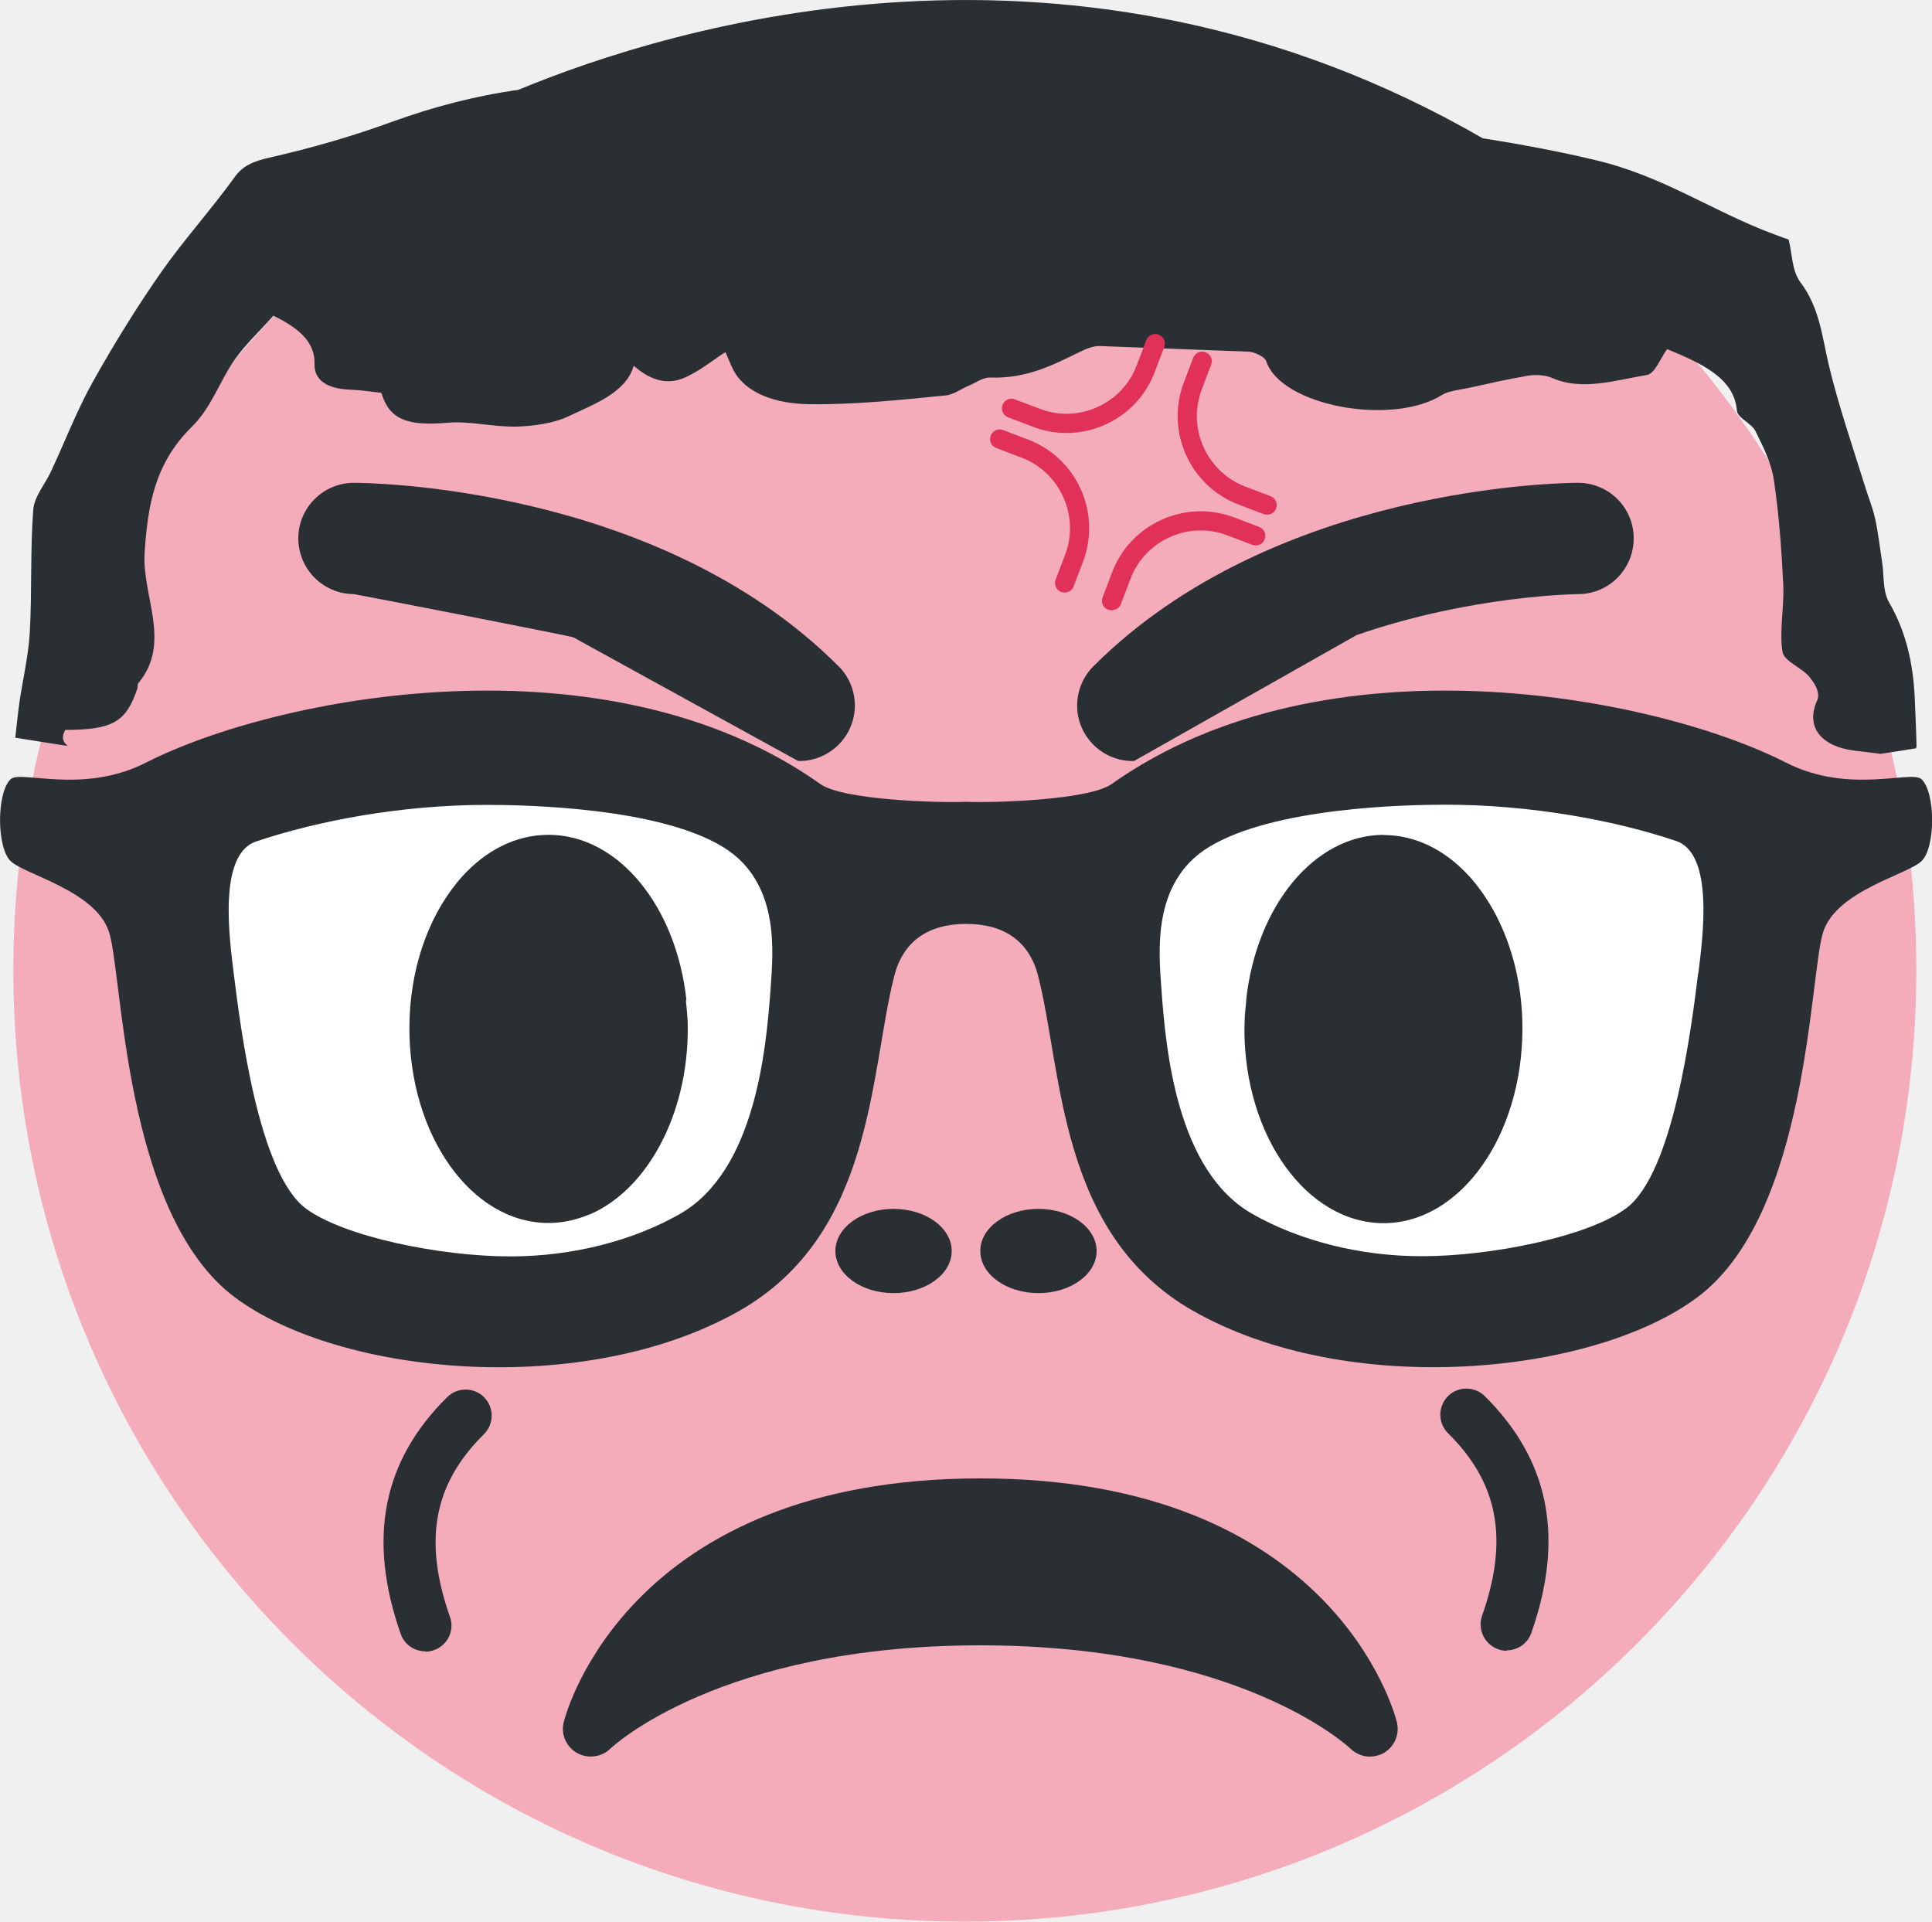
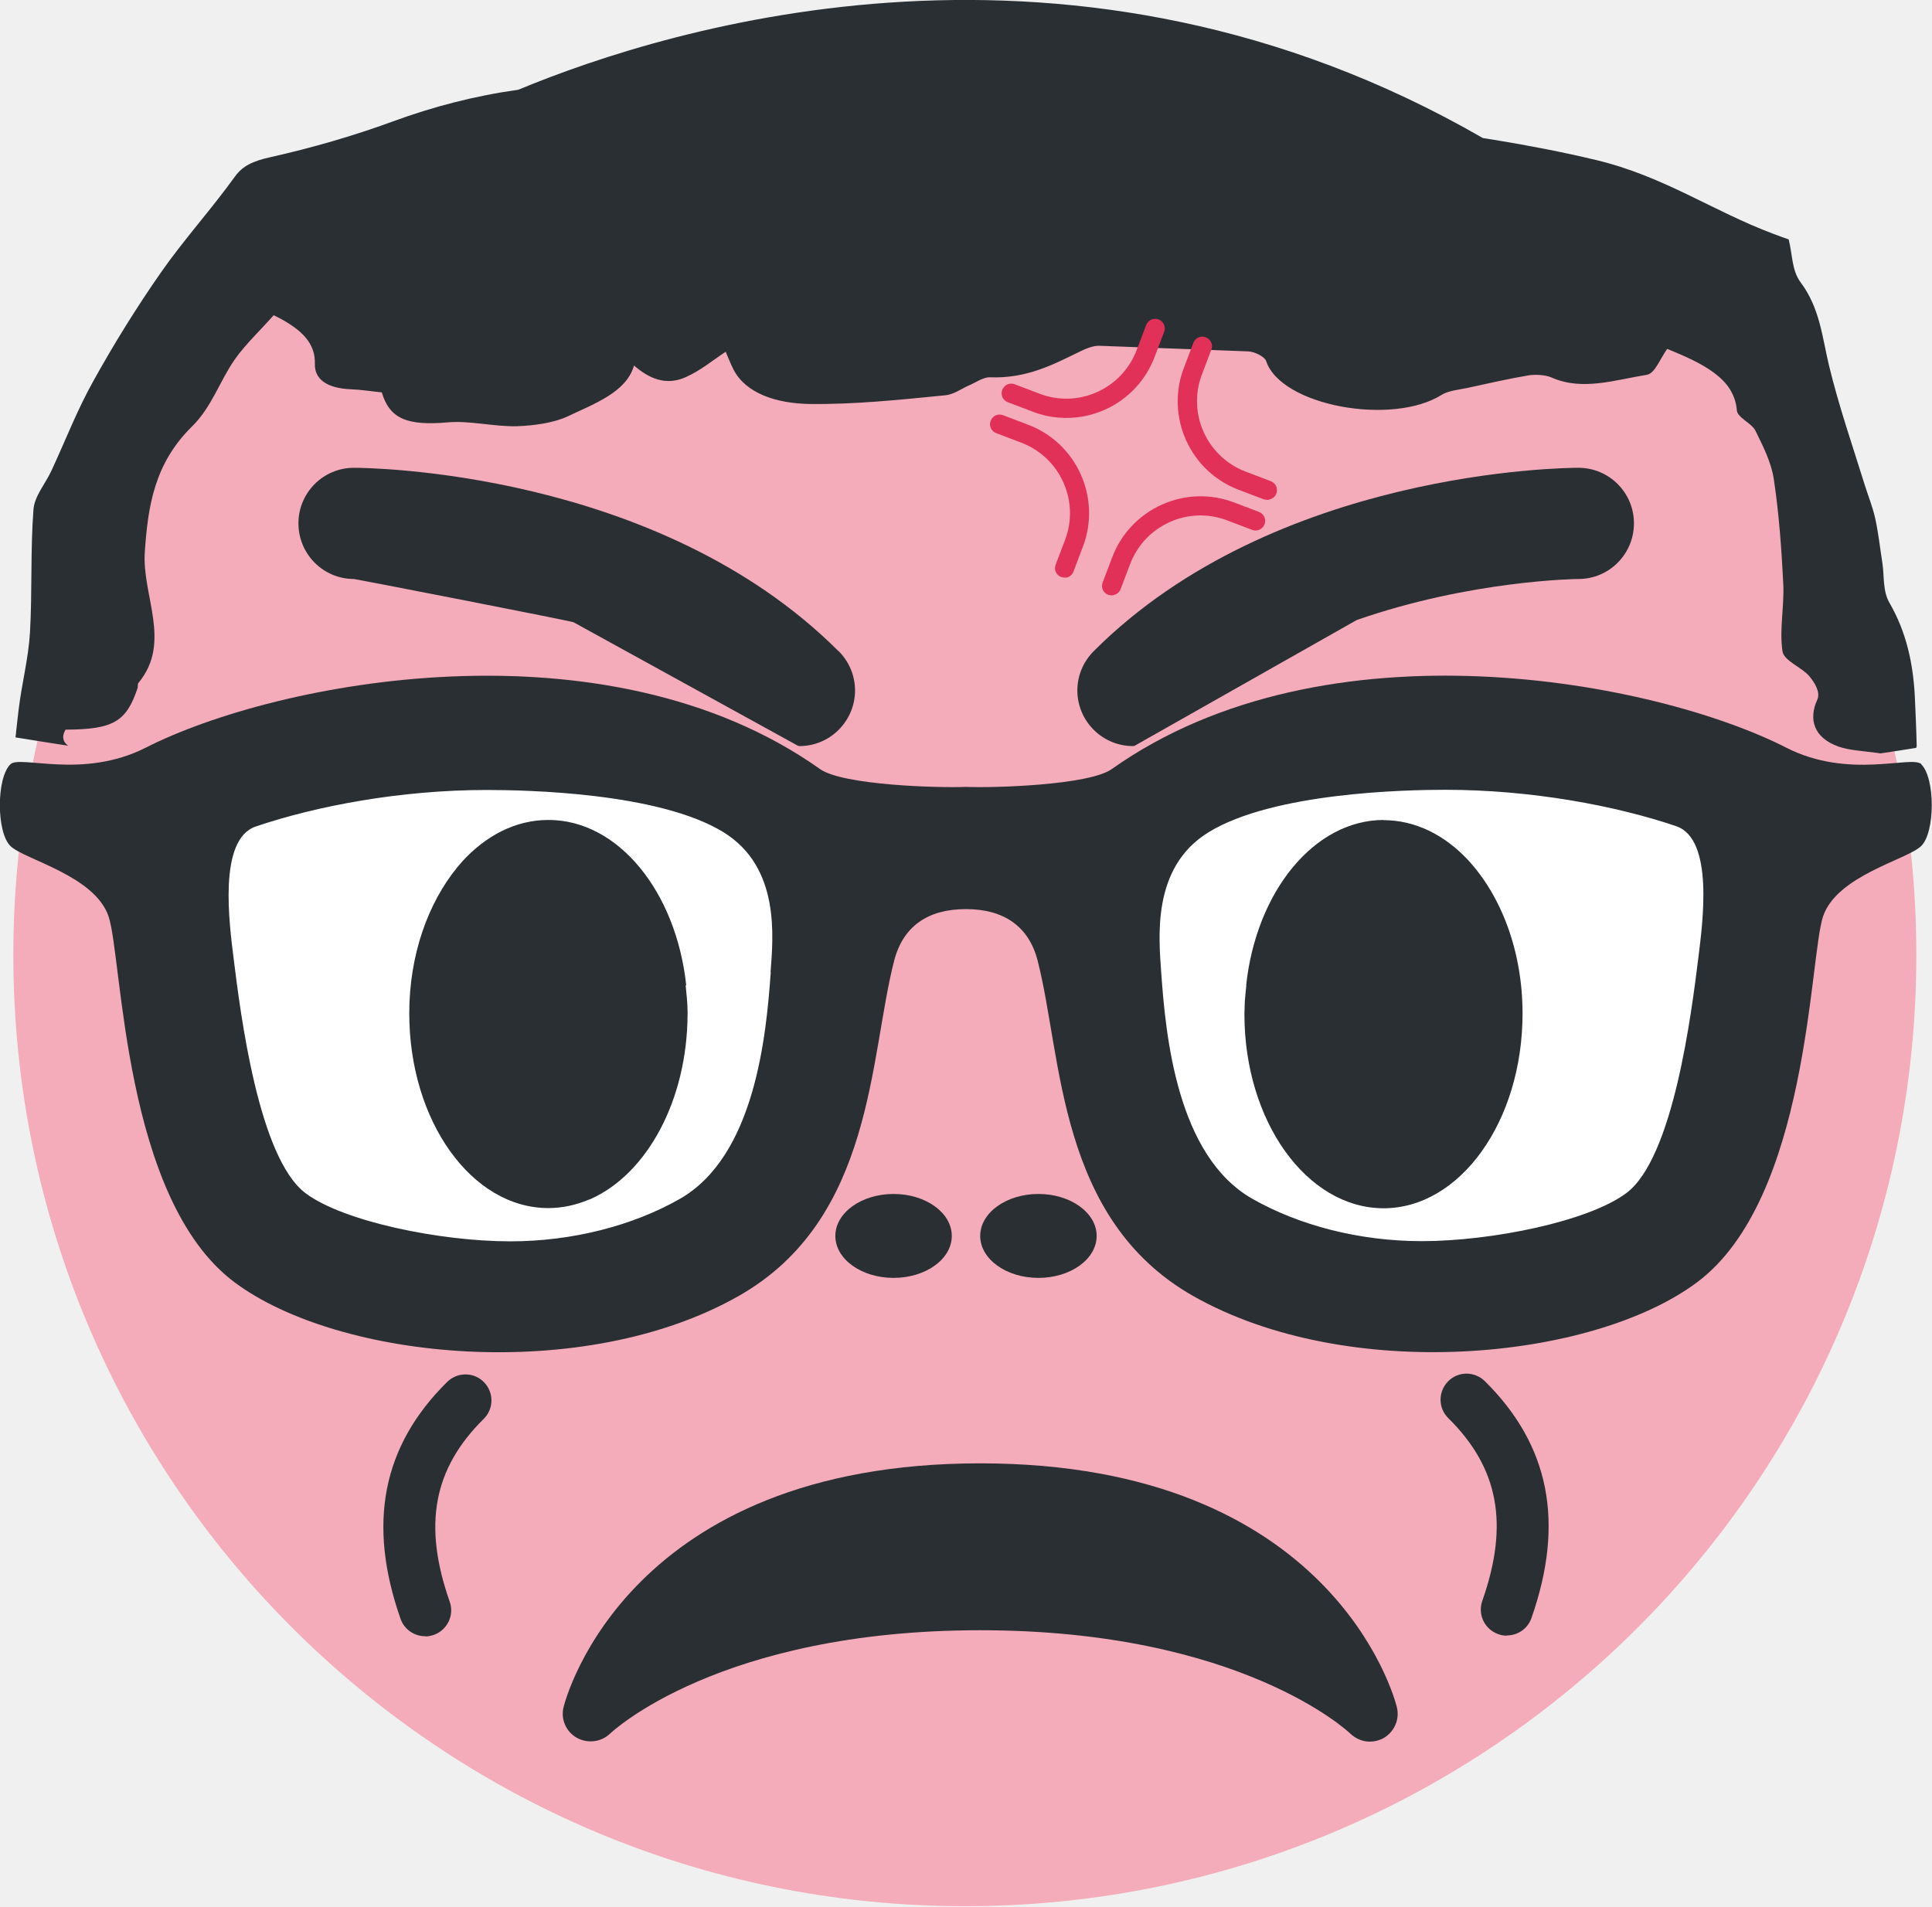
- <svg xmlns="http://www.w3.org/2000/svg" id="Layer_1" data-name="Layer 1" viewBox="0 0 100 99.45">
+ <svg xmlns="http://www.w3.org/2000/svg" id="uuid-a8cc3e28-f7ef-4116-b197-5124e238a27f" data-name="Layer 1" viewBox="0 0 99.89 98.58">
  <defs>
    <style>
-       .cls-1 {
+       .uuid-45216de8-361e-4de0-bcad-72702c94b6dc {
        fill: #fff;
      }

-       .cls-2 {
+       .uuid-1fcbc85b-0539-4baa-b84b-7d7aba5c8126 {
        fill: #2a2f33;
      }

-       .cls-3 {
+       .uuid-61a34df5-88d3-425e-83fe-0b9228e8fa42 {
        fill: #f4abba;
      }

-       .cls-4 {
+       .uuid-00aae4f5-7720-4550-9584-6534176fe6e7 {
        fill: #231f20;
      }

-       .cls-5 {
+       .uuid-d23891c5-eef3-412b-ae58-17e6fd90d7f0 {
        fill: #e13158;
      }

-       .cls-6 {
+       .uuid-e58a8525-a14c-404e-8501-25c02206c8ea {
        fill: #5caade;
        opacity: .28;
      }
    </style>
  </defs>
-   <path class="cls-3" d="m99.19,50.21c0,27.2-22.05,49.25-49.25,49.25S.69,77.41.69,50.21,22.75.96,49.94.96s49.25,22.05,49.25,49.25" />
+   <path class="uuid-61a34df5-88d3-425e-83fe-0b9228e8fa42" d="m99.08,49.38c0,27.17-22.02,49.19-49.19,49.19S.69,76.55.69,49.38,22.72.19,49.89.19s49.19,22.03,49.19,49.19" />
  <g>
-     <ellipse class="cls-2" cx="53.75" cy="64.75" rx="3.01" ry="2.18" />
-     <ellipse class="cls-2" cx="46.25" cy="64.75" rx="3.01" ry="2.18" />
+     <ellipse class="uuid-1fcbc85b-0539-4baa-b84b-7d7aba5c8126" cx="53.69" cy="63.91" rx="3.01" ry="2.17" />
+     <ellipse class="uuid-1fcbc85b-0539-4baa-b84b-7d7aba5c8126" cx="46.2" cy="63.91" rx="3.01" ry="2.17" />
  </g>
  <g>
-     <path class="cls-2" d="m77.99,85.44c-.15,0-.3-.02-.45-.08-.7-.25-1.07-1.02-.83-1.72,1.39-3.96.85-6.88-1.76-9.46-.53-.52-.53-1.38-.01-1.91.52-.53,1.38-.53,1.91-.01,3.35,3.32,4.14,7.33,2.41,12.26-.19.55-.72.9-1.27.9Z" />
-     <path class="cls-2" d="m22.01,85.47c-.56,0-1.08-.35-1.27-.9-1.73-4.94-.94-8.95,2.41-12.26.53-.52,1.38-.52,1.91.01.52.53.52,1.38-.01,1.91-2.61,2.58-3.15,5.5-1.76,9.46.25.7-.12,1.47-.83,1.72-.15.05-.3.08-.45.08Z" />
+     <path class="uuid-1fcbc85b-0539-4baa-b84b-7d7aba5c8126" d="m77.91,84.58c-.15,0-.3-.02-.45-.08-.7-.25-1.07-1.01-.82-1.72,1.39-3.96.85-6.87-1.76-9.45-.53-.52-.53-1.37-.01-1.9.52-.53,1.37-.53,1.9-.01,3.35,3.31,4.14,7.32,2.41,12.25-.19.55-.71.9-1.27.9Z" />
+     <path class="uuid-1fcbc85b-0539-4baa-b84b-7d7aba5c8126" d="m21.98,84.61c-.56,0-1.08-.35-1.27-.9-1.73-4.93-.94-8.94,2.41-12.25.53-.52,1.38-.52,1.9.01.52.53.52,1.38-.01,1.9-2.61,2.58-3.15,5.49-1.76,9.45.25.7-.12,1.47-.82,1.72-.15.05-.3.08-.45.08Z" />
  </g>
-   <path class="cls-2" d="m34.16,63.31c.71,0,1.4-.15,2.05-.42-.65.27-1.34.42-2.06.42,0,0,0,0,0,0Z" />
-   <path class="cls-2" d="m36.37,62.82s-.05.02-.07.03c.02,0,.05-.02.07-.03Z" />
-   <path class="cls-2" d="m41.36,53.22s0-.06,0-.09c0,.03,0,.07,0,.1,0,0,0-.01,0-.02Z" />
-   <path class="cls-2" d="m29.45,45.66s.03-.04.05-.06c-.02.02-.03.04-.05.06Z" />
-   <path class="cls-2" d="m43.4,34.48c-9.38-9.38-24.44-9.49-25.08-9.49-1.59,0-2.88,1.29-2.88,2.87,0,1.59,1.28,2.88,2.87,2.89.08,0,11.4,2.2,11.37,2.24l11.6,6.38s.05.02.08.02c.74,0,1.47-.28,2.04-.84,1.13-1.13,1.13-2.95,0-4.07Z" />
-   <path class="cls-6" d="m36.3,62.85s-.06.02-.09.03c.03-.01.06-.02.09-.03Z" />
-   <path class="cls-6" d="m41.36,53.14c0-.46-.03-.92-.08-1.37,0,0-.02,0-.03,0,.05.45.1.9.1,1.37Z" />
-   <path class="cls-6" d="m36.37,62.82c2.9-1.3,4.99-5.09,4.99-9.56,0,0,0-.01,0-.02,0,4.48-2.1,8.28-4.99,9.58Z" />
-   <path class="cls-6" d="m29.5,45.59c.06-.07.12-.14.18-.21-.06.07-.12.14-.18.21Z" />
-   <path class="cls-6" d="m26.96,53.22c0-3.03.97-5.72,2.49-7.57-1.53,1.84-2.5,4.56-2.5,7.6,0,5.55,3.23,10.05,7.2,10.05,0,0,0,0,0,0-3.98,0-7.2-4.51-7.2-10.08Z" />
-   <path class="cls-2" d="m81.68,24.99c-.64,0-15.7.11-25.08,9.49-1.13,1.13-1.13,2.95,0,4.07.56.56,1.3.84,2.04.84.03,0,.06-.01.09-.02l11.49-6.5c5.93-2.06,11.39-2.12,11.47-2.12,1.59,0,2.87-1.3,2.87-2.89,0-1.59-1.29-2.87-2.88-2.87Z" />
-   <path class="cls-2" d="m58.65,53.26c0-.22,0-.44.02-.65-.02.2-.03.41-.03.62,0,5.57,3.22,10.08,7.2,10.08,0,0,0,0,0,0-3.98,0-7.2-4.5-7.2-10.05Z" />
-   <path class="cls-6" d="m58.73,51.77c-.03.28-.05.56-.06.84.02-.28.05-.56.08-.84,0,0,0,0-.01,0Z" />
-   <path class="cls-6" d="m73.04,53.22c0,5.57-3.22,10.08-7.19,10.08,0,0,0,0,0,0,3.98,0,7.2-4.5,7.2-10.05,0-3.26-1.12-6.16-2.84-7.99,0,0,0,0,0,0,1.71,1.84,2.83,4.71,2.83,7.96Z" />
-   <path class="cls-2" d="m99.2,38.66c-.02-.89-.06-1.77-.1-2.66-.09-1.66-.43-3.28-1.31-4.8-.36-.62-.26-1.39-.37-2.09-.12-.76-.2-1.54-.37-2.29-.13-.58-.37-1.15-.54-1.72-.64-2.06-1.35-4.11-1.85-6.2-.35-1.47-.47-2.96-1.47-4.29-.45-.61-.41-1.41-.61-2.21-.15-.05-.46-.16-.77-.28-3.17-1.18-5.71-3-9.22-3.83-1.71-.41-3.48-.75-5.26-1.04-.19-.03-.39-.06-.58-.09C55.6-5.06,34.76,1.36,26.83,4.65c-2.28.32-4.42.89-6.5,1.64-2.02.74-4.15,1.36-6.35,1.86-.9.2-1.43.45-1.83,1.01-1.21,1.68-2.65,3.27-3.83,4.96-1.27,1.82-2.42,3.69-3.48,5.58-.86,1.53-1.47,3.14-2.2,4.7-.31.67-.87,1.3-.92,1.99-.16,2.11-.06,4.25-.18,6.37-.08,1.35-.43,2.67-.59,4.01-.04.35-.08.7-.12,1.05-.01.12-.02.24-.04.36.91.15,1.81.29,2.72.43-.19-.15-.27-.31-.25-.5.01-.1.05-.21.12-.33,2.47-.01,3.14-.41,3.73-2.14.03-.09-.01-.21.05-.28,1.76-2.11.15-4.55.33-6.82.16-2.3.48-4.52,2.43-6.44,1.04-1.02,1.43-2.35,2.23-3.49.56-.79,1.33-1.51,2-2.27,1.55.75,2.16,1.51,2.13,2.52-.02.77.59,1.27,1.88,1.31.53.02,1.07.11,1.58.16.41,1.39,1.35,1.73,3.43,1.55,1.13-.1,2.4.23,3.58.2.9-.03,1.91-.18,2.6-.5,1.42-.67,3.06-1.26,3.45-2.65.76.66,1.64,1.07,2.68.6.76-.35,1.35-.84,2.07-1.31.13.29.25.62.41.93.64,1.23,2.23,1.75,3.93,1.77,2.35.03,4.7-.22,7.03-.45.45-.04.83-.35,1.25-.52.35-.15.72-.42,1.07-.41,1.9.07,3.26-.65,4.66-1.33.29-.14.68-.31,1-.3,2.57.1,5.14.19,7.71.29.34.01.86.28.93.49.75,2.32,6.52,3.38,9.1,1.75.32-.2.87-.26,1.32-.35,1.05-.23,2.1-.47,3.16-.65.38-.06.9-.02,1.19.11,1.58.71,3.31.12,4.93-.14.42-.07.69-.85,1.05-1.34,1.8.74,3.48,1.51,3.61,3.18.03.38.77.67.96,1.06.4.81.82,1.64.95,2.5.27,1.79.4,3.61.49,5.42.06,1.16-.21,2.36-.04,3.5.07.49,1.01.83,1.39,1.3.29.35.58.83.41,1.21-.46,1-.2,1.97,1.11,2.43.52.18,1.18.22,1.88.31.09.01.18.02.27.04,0,0,0,0,0,0,.62-.09,1.24-.19,1.86-.29,0-.02,0-.04,0-.07Z" />
-   <path class="cls-2" d="m72.3,89.13c-.13-.52-3.36-12.61-21.56-12.61s-21.43,12.1-21.56,12.61c-.16.63.12,1.27.68,1.6.56.31,1.26.23,1.73-.22.05-.05,5.63-5.35,19.15-5.35s19.1,5.29,19.15,5.34c.28.27.65.42,1.01.42.24,0,.49-.06.71-.18.56-.32.85-.98.69-1.6Z" />
+   <path class="uuid-1fcbc85b-0539-4baa-b84b-7d7aba5c8126" d="m34.12,62.47c.71,0,1.4-.15,2.05-.42-.65.27-1.34.42-2.05.42,0,0,0,0,0,0Z" />
+   <path class="uuid-1fcbc85b-0539-4baa-b84b-7d7aba5c8126" d="m36.33,61.99s-.04.02-.07.03c.02,0,.05-.02.07-.03Z" />
+   <path class="uuid-1fcbc85b-0539-4baa-b84b-7d7aba5c8126" d="m41.31,52.4s0-.06,0-.09c0,.03,0,.07,0,.1,0,0,0-.01,0-.02Z" />
+   <path class="uuid-1fcbc85b-0539-4baa-b84b-7d7aba5c8126" d="m29.41,44.84s.03-.04.05-.06c-.02.02-.03.04-.05.06Z" />
+   <path class="uuid-1fcbc85b-0539-4baa-b84b-7d7aba5c8126" d="m43.35,33.67c-9.37-9.37-24.42-9.48-25.05-9.48-1.59,0-2.87,1.29-2.87,2.87,0,1.59,1.28,2.88,2.87,2.88.08,0,11.39,2.2,11.36,2.24l11.59,6.38s.05.02.08.02c.74,0,1.47-.28,2.03-.84,1.13-1.13,1.13-2.94,0-4.07Z" />
+   <path class="uuid-e58a8525-a14c-404e-8501-25c02206c8ea" d="m36.26,62.02s-.06.02-.09.03c.03-.01.06-.02.09-.03Z" />
+   <path class="uuid-e58a8525-a14c-404e-8501-25c02206c8ea" d="m41.31,52.31c0-.46-.03-.92-.08-1.37,0,0-.02,0-.03,0,.05.45.1.9.1,1.37Z" />
+   <path class="uuid-e58a8525-a14c-404e-8501-25c02206c8ea" d="m36.33,61.99c2.89-1.3,4.99-5.08,4.99-9.55,0,0,0-.01,0-.02,0,4.48-2.1,8.27-4.99,9.57Z" />
+   <path class="uuid-e58a8525-a14c-404e-8501-25c02206c8ea" d="m29.47,44.78c.06-.07.12-.14.18-.21-.06.07-.12.14-.18.21Z" />
+   <path class="uuid-e58a8525-a14c-404e-8501-25c02206c8ea" d="m26.93,52.4c0-3.03.97-5.72,2.49-7.56-1.53,1.84-2.49,4.56-2.49,7.59,0,5.54,3.22,10.04,7.2,10.04,0,0,0,0,0,0-3.97,0-7.19-4.51-7.19-10.07Z" />
+   <path class="uuid-1fcbc85b-0539-4baa-b84b-7d7aba5c8126" d="m81.6,24.19c-.64,0-15.68.11-25.05,9.48-1.13,1.13-1.13,2.94,0,4.07.56.56,1.3.84,2.03.84.03,0,.06-.01.09-.02l11.48-6.5c5.92-2.06,11.37-2.12,11.46-2.12,1.59,0,2.87-1.29,2.87-2.88,0-1.59-1.29-2.87-2.87-2.87Z" />
+   <path class="uuid-1fcbc85b-0539-4baa-b84b-7d7aba5c8126" d="m58.59,52.43c0-.22,0-.44.02-.65-.02.2-.03.41-.03.62,0,5.56,3.22,10.07,7.19,10.07,0,0,0,0,0,0-3.97,0-7.19-4.5-7.19-10.04Z" />
+   <path class="uuid-e58a8525-a14c-404e-8501-25c02206c8ea" d="m58.67,50.94c-.03.28-.05.56-.06.84.02-.28.05-.56.08-.84,0,0,0,0-.01,0Z" />
+   <path class="uuid-e58a8525-a14c-404e-8501-25c02206c8ea" d="m72.96,52.4c0,5.56-3.22,10.07-7.19,10.07,0,0,0,0,0,0,3.97,0,7.2-4.49,7.2-10.04,0-3.26-1.11-6.15-2.84-7.99,0,0,0,0,0,0,1.71,1.84,2.83,4.7,2.83,7.95Z" />
+   <path class="uuid-1fcbc85b-0539-4baa-b84b-7d7aba5c8126" d="m99.1,38.62c-.02-.89-.06-1.77-.1-2.65-.09-1.66-.43-3.28-1.31-4.8-.36-.62-.26-1.39-.37-2.09-.12-.76-.2-1.53-.37-2.29-.13-.58-.36-1.15-.54-1.72-.64-2.06-1.35-4.11-1.85-6.19-.35-1.47-.47-2.96-1.47-4.29-.45-.61-.41-1.41-.61-2.21-.15-.05-.46-.16-.77-.28-3.16-1.18-5.7-3-9.21-3.83-1.71-.41-3.48-.75-5.25-1.04-.19-.03-.39-.06-.58-.09C55.54-5.05,34.72,1.35,26.8,4.64c-2.28.32-4.42.88-6.49,1.64-2.02.74-4.15,1.36-6.34,1.85-.9.2-1.43.45-1.83,1.01-1.21,1.68-2.65,3.27-3.82,4.95-1.27,1.82-2.42,3.68-3.47,5.57-.86,1.53-1.47,3.13-2.2,4.7-.31.66-.87,1.3-.92,1.99-.16,2.11-.06,4.25-.18,6.36-.08,1.35-.43,2.66-.59,4.01-.04.35-.08.7-.12,1.05-.01.12-.02.24-.04.36.91.15,1.81.29,2.72.43-.19-.15-.27-.31-.25-.5.01-.1.05-.21.12-.33,2.47-.01,3.14-.41,3.72-2.14.03-.09-.01-.21.05-.28,1.75-2.11.15-4.55.33-6.81.16-2.3.48-4.52,2.43-6.44,1.04-1.02,1.43-2.35,2.23-3.49.56-.79,1.33-1.51,2-2.27,1.55.75,2.16,1.51,2.13,2.52-.02.77.59,1.26,1.88,1.31.53.02,1.07.11,1.58.16.41,1.39,1.35,1.73,3.42,1.55,1.13-.1,2.39.23,3.57.2.9-.03,1.91-.18,2.6-.5,1.41-.67,3.06-1.26,3.45-2.64.76.66,1.64,1.07,2.68.6.76-.34,1.35-.84,2.06-1.31.13.29.25.62.41.93.64,1.23,2.22,1.74,3.92,1.77,2.35.03,4.69-.22,7.02-.45.45-.04.83-.34,1.25-.52.35-.15.72-.42,1.06-.41,1.9.07,3.26-.65,4.65-1.33.29-.14.68-.31,1-.3,2.57.1,5.14.19,7.7.29.34.01.86.28.93.49.75,2.32,6.52,3.38,9.09,1.75.32-.2.87-.26,1.32-.35,1.05-.23,2.1-.47,3.16-.65.38-.06.89-.02,1.19.11,1.58.71,3.31.12,4.93-.14.42-.07.69-.85,1.05-1.34,1.8.74,3.47,1.51,3.6,3.18.03.38.77.66.96,1.05.4.81.82,1.64.95,2.5.27,1.79.4,3.6.49,5.41.06,1.16-.21,2.36-.04,3.5.07.49,1.01.83,1.39,1.29.29.35.58.83.41,1.21-.46,1-.2,1.97,1.11,2.43.52.18,1.18.22,1.88.31.09.01.18.02.27.04,0,0,0,0,0,0,.62-.09,1.24-.19,1.86-.29,0-.02,0-.04,0-.07Z" />
+   <path class="uuid-1fcbc85b-0539-4baa-b84b-7d7aba5c8126" d="m72.22,88.27c-.13-.52-3.36-12.6-21.54-12.6-18.18,0-21.41,12.08-21.54,12.6-.16.62.12,1.27.68,1.59.56.31,1.26.23,1.73-.22.05-.05,5.62-5.34,19.13-5.34,13.51,0,19.08,5.29,19.13,5.34.28.27.64.42,1.01.42.24,0,.49-.06.71-.18.56-.32.85-.98.69-1.6Z" />
  <g>
-     <path class="cls-5" d="m56.09,22.33c-.87.16-1.77.09-2.62-.24l-1.29-.49c-.26-.1-.39-.38-.29-.64.1-.26.39-.39.64-.29l1.29.49c.97.37,2.03.34,2.98-.09s1.68-1.2,2.04-2.17l.49-1.29c.1-.26.39-.39.64-.29.26.1.39.39.29.64l-.49,1.29c-.46,1.22-1.37,2.19-2.57,2.73-.36.16-.74.28-1.12.35Z" />
-     <path class="cls-5" d="m65.68,26.63c-.09.02-.18,0-.27-.02l-1.29-.49c-2.53-.96-3.8-3.79-2.85-6.31l.49-1.29c.1-.26.39-.39.64-.29.26.1.39.39.29.64l-.49,1.29c-.76,2.01.26,4.27,2.27,5.03l1.29.49c.26.1.39.38.29.64-.06.17-.21.28-.38.31Z" />
-     <path class="cls-5" d="m55.2,30.66c-.09.02-.18,0-.27-.02-.26-.1-.39-.39-.29-.64l.49-1.29c.76-2.01-.26-4.27-2.27-5.03l-1.29-.49c-.26-.1-.39-.38-.29-.64.1-.26.39-.39.64-.29l1.29.49c2.53.96,3.8,3.79,2.85,6.31l-.49,1.29c-.06.17-.21.28-.38.31Z" />
-     <path class="cls-5" d="m57.63,31.58c-.09.02-.18,0-.27-.02-.26-.1-.39-.38-.29-.64l.49-1.29c.46-1.22,1.37-2.19,2.57-2.73,1.19-.54,2.52-.58,3.75-.12l1.29.49c.26.1.39.38.29.64s-.39.39-.64.29l-1.29-.49c-.97-.37-2.03-.34-2.98.09-.95.43-1.68,1.2-2.04,2.17l-.49,1.29c-.06.17-.21.28-.38.31Z" />
+     <path class="uuid-d23891c5-eef3-412b-ae58-17e6fd90d7f0" d="m56.02,21.53c-.87.16-1.77.09-2.62-.24l-1.29-.49c-.26-.1-.39-.38-.29-.64.1-.26.38-.39.64-.29l1.29.49c.97.37,2.03.34,2.98-.09s1.67-1.2,2.04-2.17l.49-1.29c.1-.26.38-.39.64-.29.26.1.39.38.29.64l-.49,1.29c-.46,1.22-1.37,2.19-2.56,2.73-.36.16-.74.28-1.12.35Z" />
+     <path class="uuid-d23891c5-eef3-412b-ae58-17e6fd90d7f0" d="m65.61,25.84c-.09.02-.18,0-.27-.02l-1.29-.49c-2.52-.95-3.8-3.78-2.84-6.31l.49-1.29c.1-.26.38-.39.64-.29.26.1.39.38.29.64l-.49,1.29c-.76,2.01.26,4.26,2.27,5.02l1.29.49c.26.1.39.38.29.64-.06.17-.21.28-.37.31Z" />
+     <path class="uuid-d23891c5-eef3-412b-ae58-17e6fd90d7f0" d="m55.14,29.86c-.09.02-.18,0-.27-.02-.26-.1-.39-.38-.29-.64l.49-1.29c.76-2.01-.26-4.26-2.27-5.02l-1.29-.49c-.26-.1-.39-.38-.29-.64.1-.26.38-.39.64-.29l1.29.49c2.52.95,3.8,3.78,2.84,6.31l-.49,1.29c-.06.17-.21.28-.37.31Z" />
+     <path class="uuid-d23891c5-eef3-412b-ae58-17e6fd90d7f0" d="m57.57,30.78c-.09.02-.18,0-.27-.02-.26-.1-.39-.38-.29-.64l.49-1.29c.46-1.22,1.37-2.19,2.56-2.73,1.19-.54,2.52-.58,3.74-.12l1.29.49c.26.1.39.38.29.64s-.38.39-.64.29l-1.29-.49c-.97-.37-2.03-.34-2.98.09-.95.43-1.67,1.2-2.04,2.17l-.49,1.29c-.06.17-.21.28-.37.31Z" />
  </g>
  <g>
-     <circle class="cls-1" cx="25.91" cy="51.76" r="15.89" />
-     <path class="cls-4" d="m25.91,67.75c-8.82,0-15.99-7.17-15.99-15.99s7.17-15.99,15.99-15.99,15.99,7.17,15.99,15.99-7.17,15.99-15.99,15.99Zm0-31.78c-8.71,0-15.8,7.09-15.8,15.8s7.09,15.8,15.8,15.8,15.8-7.09,15.8-15.8-7.09-15.8-15.8-15.8Z" />
+     <circle class="uuid-45216de8-361e-4de0-bcad-72702c94b6dc" cx="25.88" cy="50.94" r="15.87" />
+     <path class="uuid-00aae4f5-7720-4550-9584-6534176fe6e7" d="m25.88,66.91c-8.81,0-15.97-7.16-15.97-15.97s7.16-15.97,15.97-15.97,15.97,7.16,15.97,15.97-7.16,15.97-15.97,15.97Zm0-31.75c-8.7,0-15.78,7.08-15.78,15.78s7.08,15.78,15.78,15.78,15.78-7.08,15.78-15.78-7.08-15.78-15.78-15.78Z" />
  </g>
  <g>
-     <circle class="cls-1" cx="74.09" cy="51.76" r="15.89" />
-     <path class="cls-4" d="m74.09,67.75c-8.82,0-15.99-7.17-15.99-15.99s7.17-15.99,15.99-15.99,15.99,7.17,15.99,15.99-7.17,15.99-15.99,15.99Zm0-31.78c-8.71,0-15.8,7.09-15.8,15.8s7.09,15.8,15.8,15.8,15.8-7.09,15.8-15.8-7.09-15.8-15.8-15.8Z" />
+     <circle class="uuid-45216de8-361e-4de0-bcad-72702c94b6dc" cx="74.01" cy="50.94" r="15.87" />
+     <path class="uuid-00aae4f5-7720-4550-9584-6534176fe6e7" d="m74.01,66.91c-8.81,0-15.97-7.16-15.97-15.97s7.16-15.97,15.97-15.97,15.97,7.16,15.97,15.97-7.16,15.97-15.97,15.97Zm0-31.75c-8.7,0-15.78,7.08-15.78,15.78s7.08,15.78,15.78,15.78,15.78-7.08,15.78-15.78-7.08-15.78-15.78-15.78Z" />
  </g>
-   <path class="cls-2" d="m28.38,43.21c-1.69,0-3.24.81-4.47,2.17-.06.07-.12.14-.18.21-.02.02-.03.04-.05.06-1.52,1.84-2.49,4.54-2.49,7.57,0,5.57,3.22,10.08,7.2,10.08.71,0,1.4-.15,2.06-.42.03-.01.06-.02.09-.03.02,0,.05-.02.07-.03,2.89-1.3,4.99-5.1,4.99-9.58,0-.04,0-.07,0-.1,0-.47-.06-.92-.1-1.37,0,0,.02,0,.03,0-.52-4.84-3.51-8.56-7.13-8.56Z" />
-   <path class="cls-2" d="m71.63,43.21c-3.62,0-6.61,3.71-7.13,8.56,0,0,0,0,.01,0-.03.28-.06.56-.08.84,0,.22-.02.43-.02.65,0,5.55,3.22,10.04,7.2,10.05,3.97,0,7.19-4.51,7.19-10.08,0-3.25-1.12-6.12-2.83-7.96,0,0,0,0,0,0-1.21-1.29-2.72-2.05-4.36-2.05Z" />
-   <path class="cls-2" d="m99.45,40.33c-.5-.49-3.74.81-7.01-.86-6.75-3.44-23.8-6.76-34.9,1.11-1.19.84-6.16.98-7.54.92-1.39.06-6.36-.08-7.54-.92-11.1-7.87-28.15-4.55-34.9-1.11-3.27,1.67-6.5.37-7.01.86-.73.7-.73,3.53,0,4.24.73.7,4.36,1.52,5.08,3.63.73,2.12.73,14.62,6.53,18.95,5.42,4.05,18.08,5.26,26.1.7,7-3.98,6.75-12.35,8.03-17.35.46-1.78,1.75-2.68,3.72-2.68s3.26.9,3.72,2.68c1.28,4.99,1.04,13.37,8.03,17.35,8.02,4.56,20.67,3.34,26.09-.7,5.8-4.32,5.8-16.83,6.53-18.95.72-2.11,4.35-2.93,5.08-3.63.73-.71.73-3.53,0-4.24Zm-59.56,10.77c-.23,3.26-.81,9.52-4.71,11.74-2.39,1.36-5.51,2.19-8.77,2.19h0c-3.61,0-8.62-1.02-10.58-2.48-2.45-1.83-3.38-9.34-3.73-12.15-.22-1.79-.83-6.16,1.14-6.84,3.13-1.06,7.49-1.9,11.95-1.9,2.04,0,8.91.13,12.25,2.19,2.96,1.82,2.57,5.46,2.45,7.25Zm48.01-.75c-.35,2.81-1.28,10.37-3.73,12.19-1.96,1.46-6.97,2.48-10.58,2.48h0c-3.26,0-6.38-.83-8.77-2.19-3.9-2.22-4.48-8.44-4.71-11.7-.12-1.79-.52-5.46,2.45-7.28,3.35-2.06,10.21-2.2,12.25-2.2,4.46,0,8.82.82,11.95,1.88,1.97.67,1.37,5.02,1.15,6.81Z" />
+   <path class="uuid-1fcbc85b-0539-4baa-b84b-7d7aba5c8126" d="m28.35,42.4c-1.69,0-3.24.81-4.47,2.17-.06.07-.12.14-.18.21-.02.02-.03.04-.05.06-1.51,1.84-2.49,4.53-2.49,7.56,0,5.56,3.22,10.07,7.19,10.07.71,0,1.4-.15,2.05-.42.03-.01.06-.02.09-.03.02,0,.05-.02.07-.03,2.89-1.3,4.98-5.09,4.99-9.57,0-.04,0-.07,0-.1,0-.47-.06-.92-.1-1.37,0,0,.02,0,.03,0-.52-4.84-3.51-8.55-7.12-8.55Z" />
+   <path class="uuid-1fcbc85b-0539-4baa-b84b-7d7aba5c8126" d="m71.55,42.4c-3.61,0-6.6,3.71-7.12,8.55,0,0,0,0,.01,0-.03.28-.06.56-.08.84,0,.22-.02.43-.02.65,0,5.54,3.22,10.03,7.19,10.04,3.97,0,7.19-4.51,7.19-10.07,0-3.25-1.12-6.11-2.83-7.95,0,0,0,0,0,0-1.21-1.29-2.72-2.05-4.36-2.05Z" />
+   <path class="uuid-1fcbc85b-0539-4baa-b84b-7d7aba5c8126" d="m99.35,39.52c-.5-.49-3.73.81-7-.86-6.74-3.44-23.78-6.75-34.87,1.11-1.19.84-6.15.98-7.54.92-1.39.06-6.35-.08-7.54-.92-11.09-7.86-28.12-4.54-34.86-1.11-3.27,1.66-6.5.37-7,.86-.73.7-.73,3.52,0,4.23.72.7,4.35,1.52,5.07,3.63.73,2.12.73,14.61,6.52,18.93,5.42,4.04,18.06,5.26,26.07.7,6.99-3.97,6.74-12.34,8.03-17.33.46-1.78,1.74-2.67,3.71-2.67s3.26.9,3.71,2.67c1.28,4.98,1.03,13.35,8.03,17.33,8.01,4.55,20.65,3.34,26.06-.7,5.79-4.32,5.8-16.81,6.52-18.93.72-2.11,4.35-2.93,5.07-3.63.73-.71.73-3.53,0-4.23Zm-59.5,10.75c-.23,3.26-.81,9.51-4.71,11.73-2.39,1.36-5.5,2.19-8.76,2.19h0c-3.61,0-8.61-1.02-10.57-2.48-2.45-1.82-3.38-9.33-3.73-12.14-.22-1.79-.82-6.16,1.14-6.83,3.12-1.06,7.48-1.89,11.94-1.89,2.04,0,8.9.13,12.24,2.18,2.96,1.82,2.57,5.45,2.44,7.24Zm47.96-.75c-.35,2.81-1.28,10.36-3.73,12.18-1.96,1.46-6.96,2.48-10.57,2.48h0c-3.26,0-6.37-.83-8.76-2.19-3.9-2.22-4.48-8.43-4.71-11.68-.12-1.79-.52-5.45,2.44-7.27,3.34-2.06,10.2-2.2,12.24-2.2,4.46,0,8.81.82,11.94,1.88,1.97.67,1.37,5.01,1.15,6.8Z" />
</svg>
